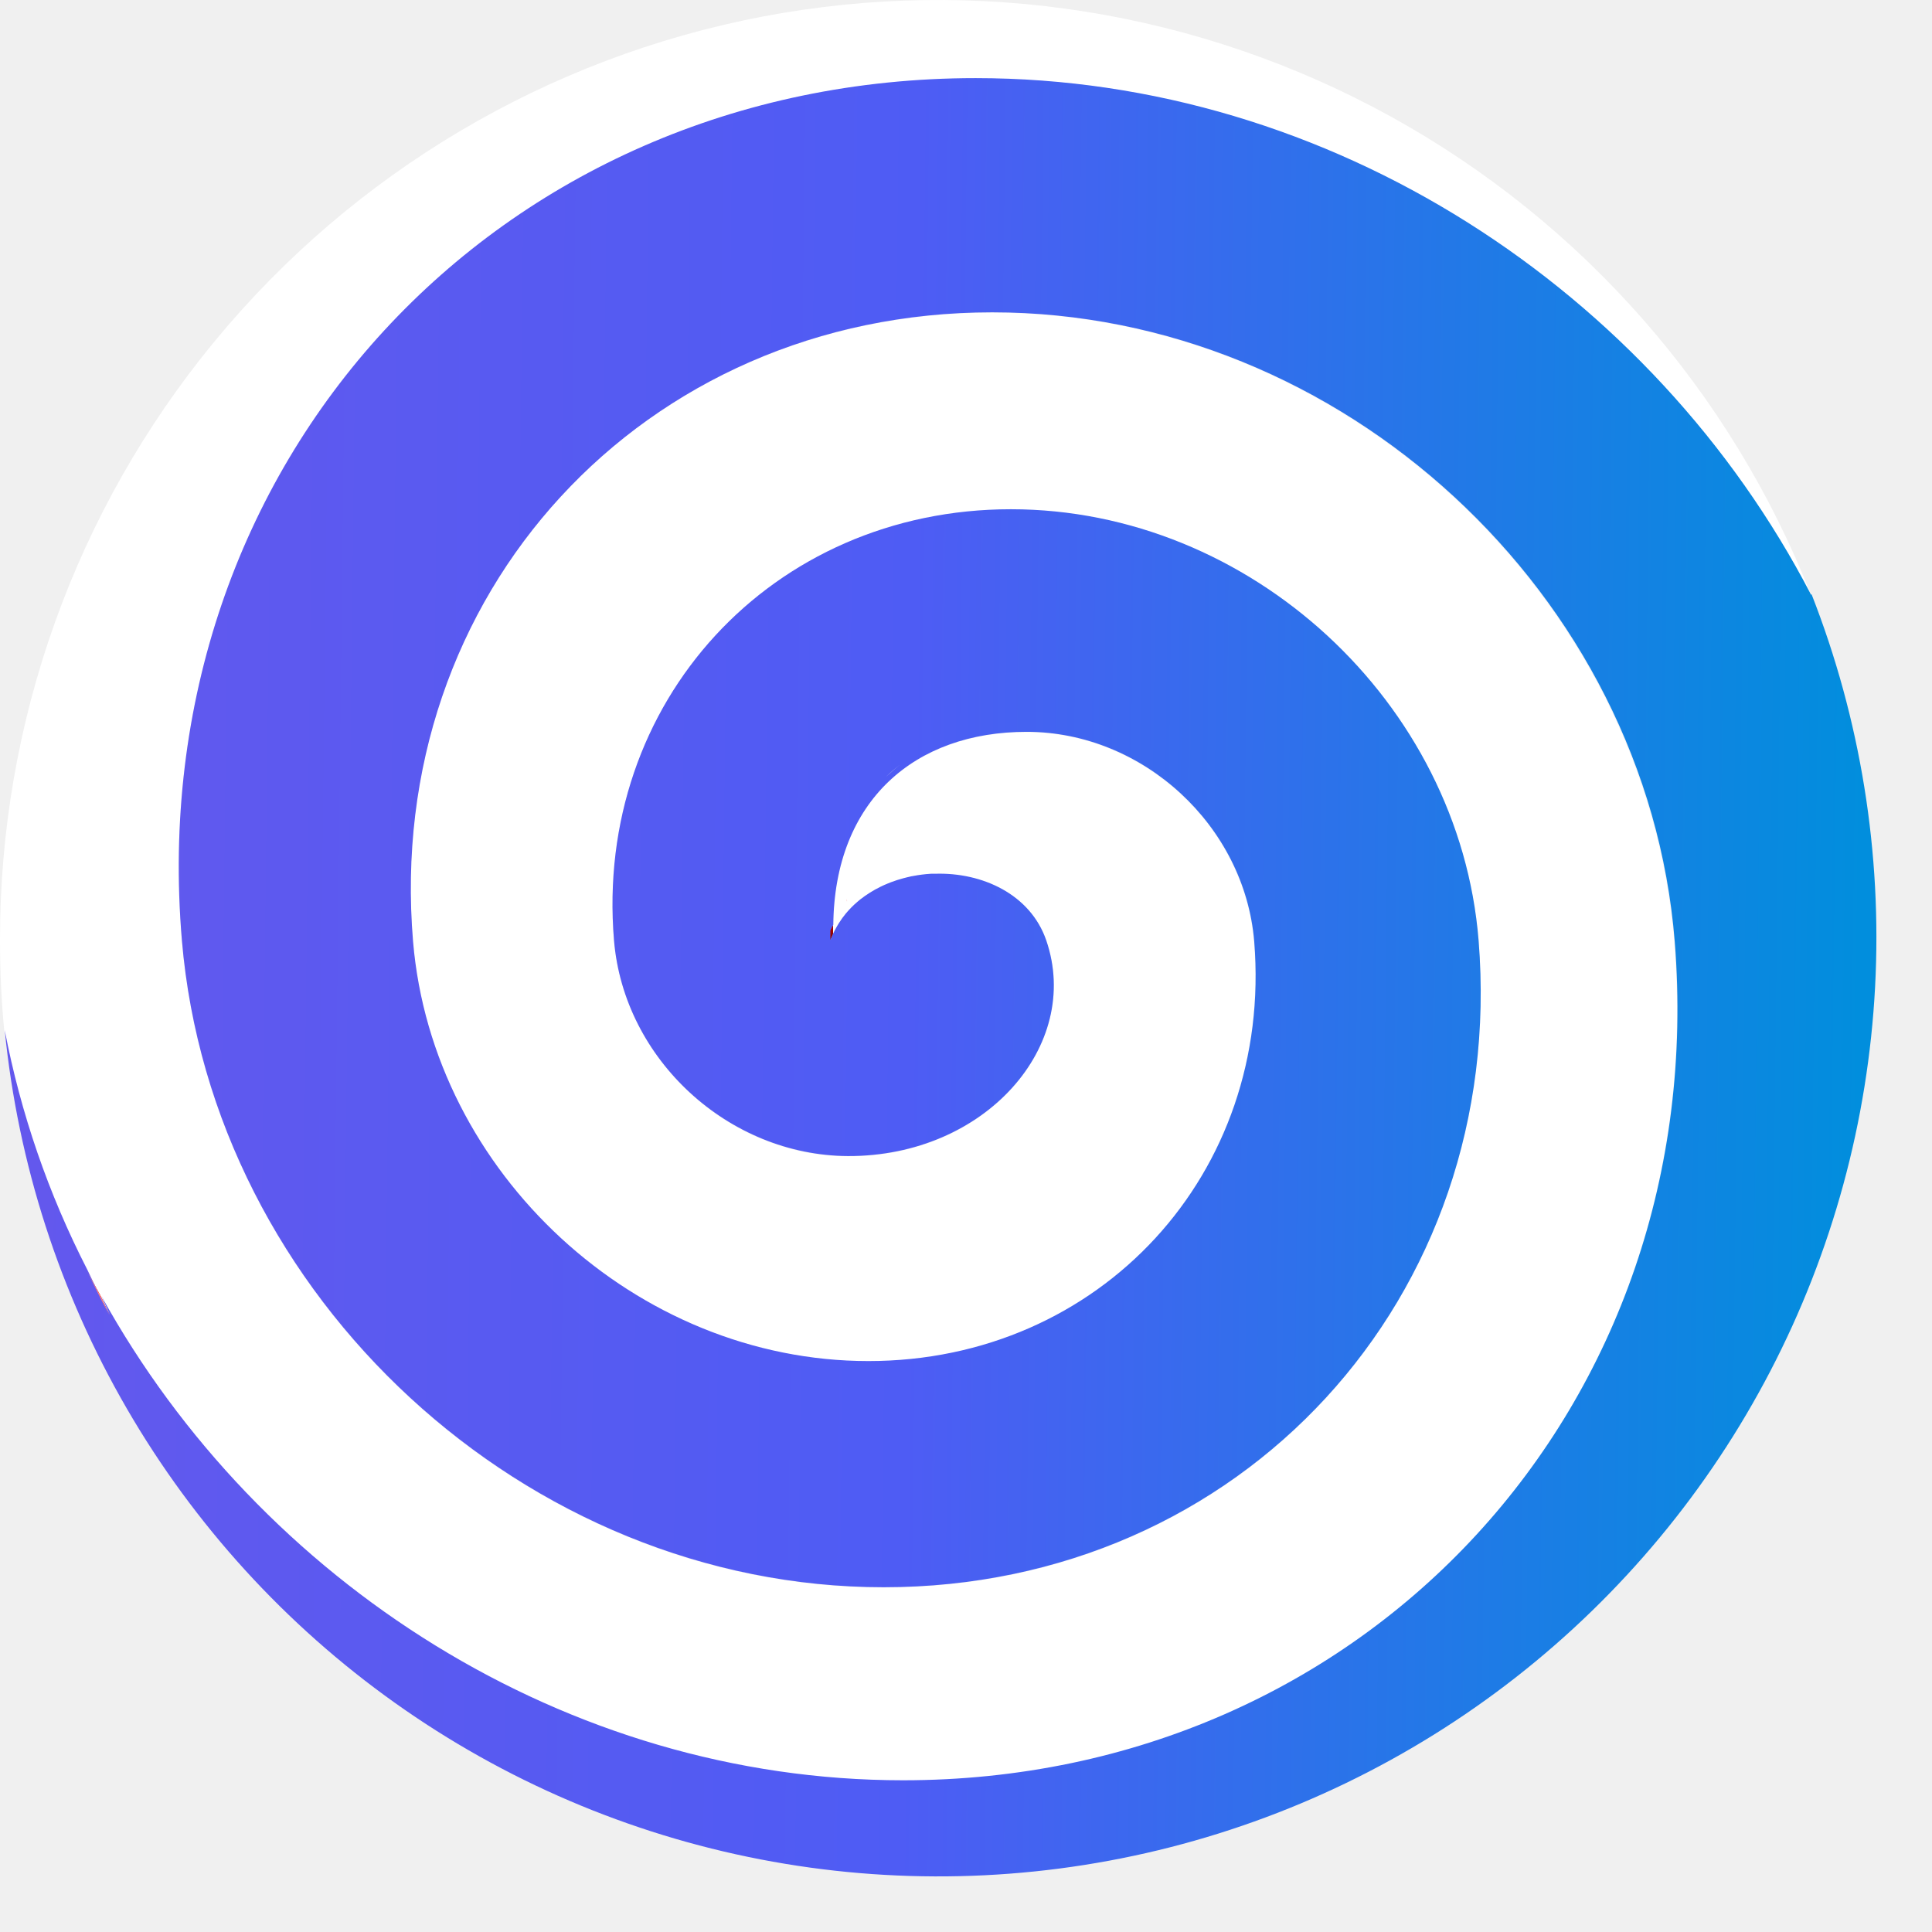
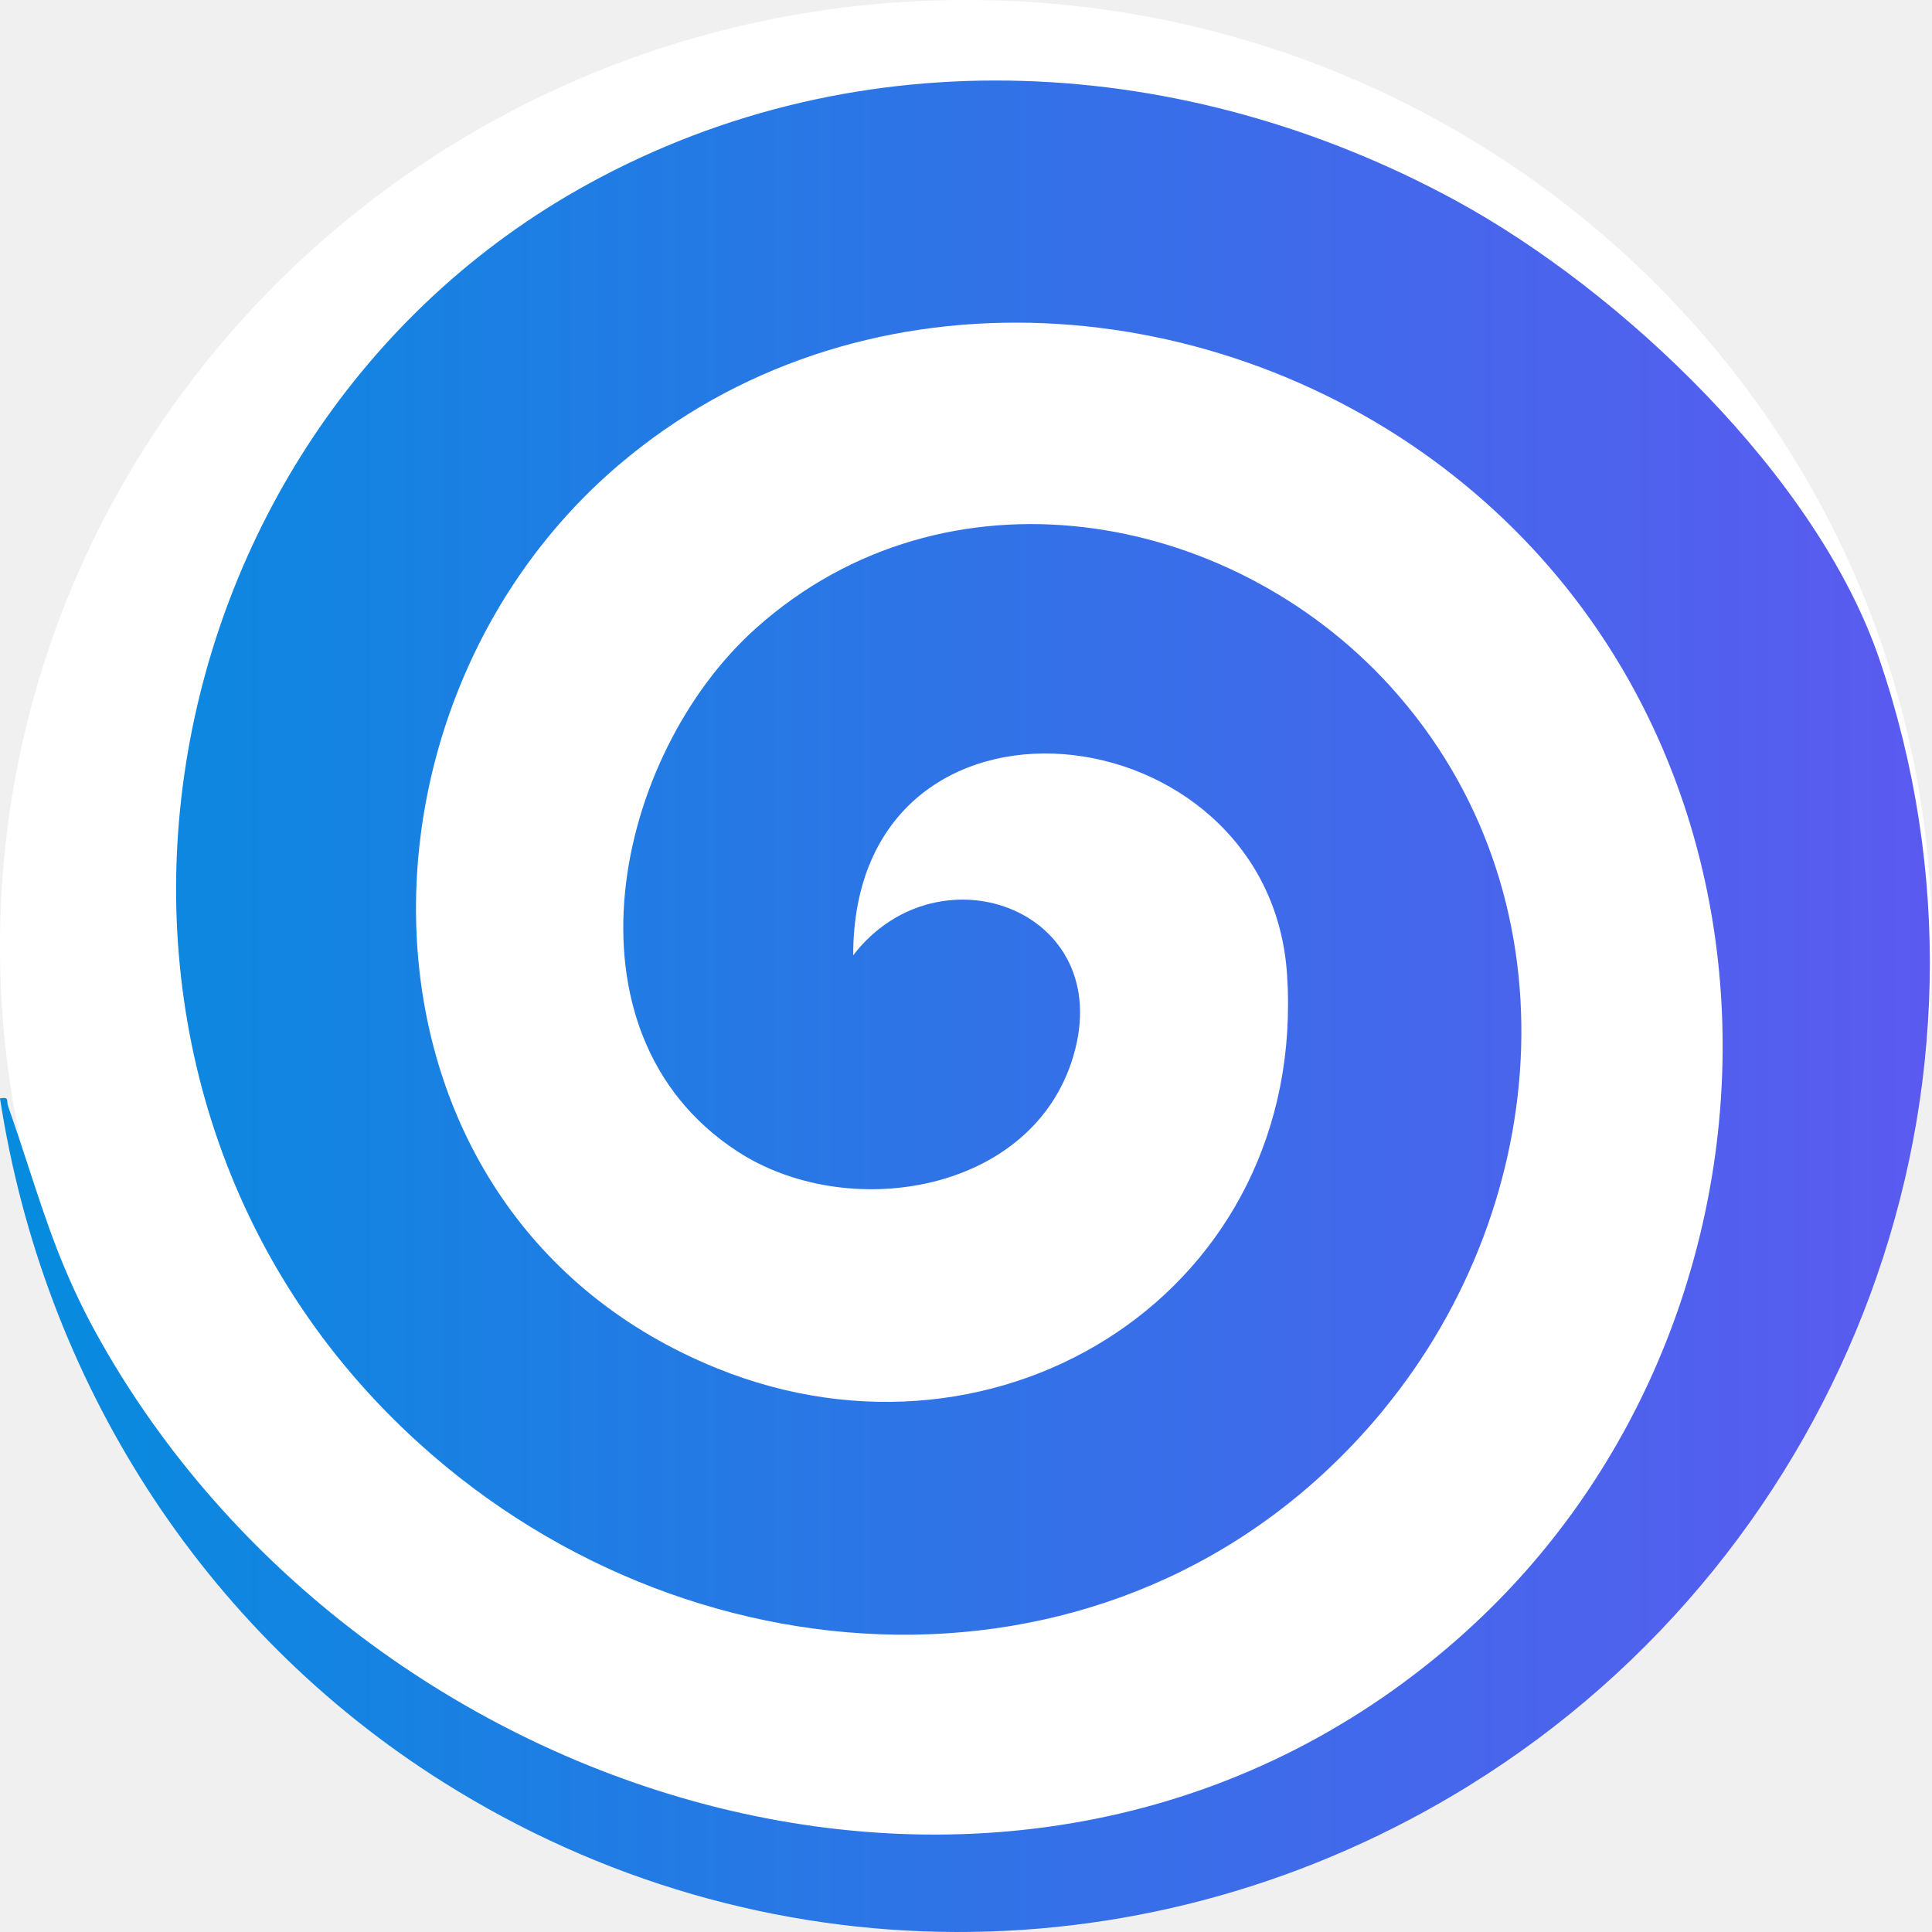
- <svg xmlns="http://www.w3.org/2000/svg" width="556" height="556" viewBox="0 0 556 556" fill="none">
-   <path d="M243.723 259.064C243.723 260.321 243.599 258.013 243.723 259.064V259.064Z" fill="url(#paint0_linear)" />
-   <path d="M29.1 373.231C29.06 373.13 29.012 373.034 28.956 372.942C27.595 370.569 26.317 368.218 25.102 365.783C27.163 370.116 29.223 374.365 31.552 378.574C30.707 376.8 29.945 375.067 29.1 373.231ZM238.88 267.792C238.87 267.977 238.87 268.163 238.88 268.349C238.88 268.617 238.88 268.885 238.88 269.174C238.88 269.463 238.88 270.102 238.88 270.577C239.128 269.958 239.375 269.339 239.664 268.741C239.952 268.142 239.664 267.028 239.664 266.203C239.375 266.718 239.113 267.249 238.88 267.792Z" fill="url(#paint1_linear)" />
-   <path d="M239.724 266.264C239.724 267.089 239.724 267.935 239.724 268.801C239.436 269.399 239.189 270.018 238.941 270.637C238.941 270.163 238.941 269.709 238.941 269.234C238.941 268.76 238.941 268.677 238.941 268.409C238.931 268.224 238.931 268.038 238.941 267.852C239.174 267.309 239.436 266.779 239.724 266.264Z" fill="url(#paint2_linear)" />
-   <path d="M285.499 89.983C185.03 89.983 110.321 171.058 118.812 271.072C124.439 337.747 183.092 391.797 249.845 391.797C316.598 391.797 366.308 337.747 360.887 271.072C358.167 237.734 328.861 210.709 295.392 210.709C263.344 210.709 240.139 230.369 239.747 266.265C239.747 267.09 239.747 267.936 239.747 268.802L240.283 267.73L240.86 266.698C241.025 266.368 241.231 266.079 241.416 265.77C242.04 264.777 242.729 263.826 243.477 262.923L244.24 262.056L245.023 261.231L245.847 260.427C246.383 259.931 246.939 259.436 247.516 258.983C249.347 257.549 251.323 256.312 253.411 255.29L254.462 254.795L255.533 254.341L256.42 253.99C257.574 253.55 258.75 253.171 259.944 252.855C260.316 252.74 260.695 252.643 261.077 252.567L261.799 252.402C262.096 252.318 262.399 252.256 262.705 252.216C264.427 251.882 266.169 251.661 267.92 251.556H269.033C282.696 251.102 296.546 257.477 301.1 270.741C311.405 300.944 283.624 332.92 244.034 332.796C209.719 332.693 179.568 305.008 176.703 270.741C170.974 202.209 222.044 146.653 290.919 146.653C359.795 146.653 419.994 202.209 425.518 270.741C433.761 373.54 357.157 456.884 254.318 456.884C151.478 456.884 61.024 373.54 52.348 270.741C40.704 133.677 143.028 22.585 280.78 22.585C383.022 22.585 475.742 83.732 521.206 171.285C498.167 112.681 455.403 63.972 400.303 33.572C345.204 3.171 281.227 -7.012 219.425 4.781C157.622 16.574 101.875 49.603 61.812 98.163C21.749 146.722 -0.114 207.763 0 270.741C0 279.516 0.413 288.181 1.237 296.735C5.837 320.716 13.831 343.918 24.979 365.639C25.028 365.717 25.07 365.8 25.102 365.886C26.319 368.32 27.596 370.672 28.956 373.045C29.013 373.137 29.061 373.233 29.101 373.333C74.585 455.605 163.06 512.626 259.779 512.626C393.079 512.626 492.498 404.505 481.843 271.257C473.846 171.058 385.928 89.983 285.499 89.983ZM243.786 259.148C243.786 260.323 243.663 258.013 243.786 259.148V259.148Z" fill="white" />
-   <path d="M31.552 378.574C29.285 374.448 27.142 370.115 25.102 365.783C26.317 368.218 27.595 370.569 28.956 372.942C29.012 373.034 29.06 373.13 29.1 373.231C29.945 375.067 30.707 376.8 31.552 378.574Z" fill="url(#paint3_linear)" />
-   <path d="M239.724 266.264C239.724 267.089 239.724 267.935 239.724 268.801C239.436 269.399 239.189 270.018 238.941 270.637C238.941 270.163 238.941 269.709 238.941 269.234C238.941 268.76 238.941 268.677 238.941 268.409C238.931 268.224 238.931 268.038 238.941 267.852C239.174 267.309 239.436 266.779 239.724 266.264Z" fill="url(#paint4_linear)" />
-   <path d="M238.882 267.792C238.872 267.977 238.872 268.163 238.882 268.349C238.872 268.163 238.872 267.977 238.882 267.792V266.533C238.862 267.008 238.882 267.441 238.882 267.792Z" fill="url(#paint5_linear)" />
-   <path d="M258.996 220.074C257.616 221.168 256.276 222.323 254.998 223.54C256.263 222.309 257.598 221.152 258.996 220.074Z" fill="url(#paint6_linear)" />
-   <path d="M521.207 171.182C475.743 83.629 383.125 22.482 280.78 22.482C142.987 22.482 40.704 133.574 52.348 270.638C61.066 373.437 151.52 456.781 254.318 456.781C357.117 456.781 433.803 373.437 425.518 270.638C419.995 202.106 359.734 146.55 290.92 146.55C222.106 146.55 170.975 202.106 176.704 270.638C179.569 304.905 209.679 332.528 244.034 332.693C283.624 332.817 311.447 300.841 301.101 270.638C296.546 257.374 282.697 250.999 269.033 251.453H267.92C266.17 251.558 264.428 251.779 262.706 252.113C262.4 252.153 262.097 252.215 261.799 252.299L261.078 252.464L259.944 252.752C258.751 253.068 257.574 253.447 256.42 253.887L255.534 254.238L254.462 254.692L253.411 255.187C251.323 256.209 249.348 257.446 247.517 258.879C246.961 259.354 246.384 259.828 245.848 260.324L245.023 261.128L244.24 261.953L243.478 262.82C242.729 263.723 242.041 264.674 241.417 265.667L240.86 266.595L240.283 267.627L239.748 268.699C239.459 269.298 239.212 269.916 238.964 270.535C238.964 270.061 238.964 269.607 238.964 269.132C238.964 268.658 238.964 268.575 238.964 268.307C238.954 268.122 238.954 267.936 238.964 267.75V266.492C238.964 266.904 238.964 267.338 238.964 267.75C239.218 267.206 239.499 266.676 239.809 266.162C240.16 230.266 263.366 210.606 295.454 210.606C328.923 210.606 358.23 237.631 360.95 270.969C366.37 337.644 316.64 391.694 249.908 391.694C183.175 391.694 124.501 337.644 118.875 270.969C110.466 170.955 185.092 89.88 285.562 89.88C386.031 89.88 473.971 170.955 481.967 270.969C492.622 404.299 393.203 512.337 259.903 512.337C163.04 512.337 74.709 455.317 29.225 373.045C30.029 374.84 30.832 376.614 31.677 378.388C29.41 374.262 27.267 369.93 25.227 365.597C25.194 365.511 25.152 365.428 25.103 365.35C13.956 343.629 5.961 320.428 1.361 296.446C5.173 334.878 17.169 372.046 36.541 405.445C55.913 438.844 82.212 467.699 113.666 490.066C145.119 512.433 180.996 527.791 218.879 535.107C256.763 542.423 295.773 541.526 333.281 532.477C370.788 523.427 405.923 506.436 436.317 482.647C466.711 458.858 491.659 428.825 509.479 394.571C527.299 360.316 537.577 322.636 539.621 284.07C541.666 245.503 535.429 206.946 521.331 170.996L521.207 171.182ZM254.998 223.541C256.263 222.309 257.598 221.152 258.996 220.075C257.616 221.168 256.276 222.406 254.998 223.541Z" fill="url(#paint7_linear)" />
-   <path d="M31.552 378.574C29.285 374.448 27.142 370.115 25.102 365.783C26.317 368.218 27.595 370.569 28.956 372.942C29.012 373.034 29.06 373.13 29.1 373.231C29.945 375.067 30.707 376.8 31.552 378.574Z" fill="#FF8080" />
-   <path d="M243.723 259.064C243.723 260.321 243.599 258.013 243.723 259.064V259.064Z" fill="#FF8080" />
+ <svg xmlns="http://www.w3.org/2000/svg" width="240" height="240" viewBox="0 0 240 240" fill="none">
+   <g clip-path="url(#clip0_3965_21147)">
+     <ellipse cx="120" cy="117.551" rx="120" ry="117.551" fill="white" />
+     <path d="M180.789 24.89L180.789 24.888C147.283 6.689 106.996 4.195 73.017 22.879C16.372 54.029 3.011 134.933 52.099 179.336C86.81 210.739 141.06 212.614 171.89 175.109L171.89 175.094C193.109 149.271 195.899 110.869 172.782 85.34L172.782 85.335C152.708 63.175 117.47 57.029 93.957 77.997C76.278 93.757 68.913 128.231 91.597 143.026C105.056 151.803 127.476 148.377 133.039 132.115C139.481 113.285 116.748 104.694 105.988 118.667C105.97 82.144 157.708 87.766 159.885 121.089C162.428 160.021 124.554 184.34 89.076 169.98C42.16 150.99 40.898 88.432 76.827 57.789C106.135 32.79 149.668 35.47 179.454 58.219L179.451 58.22C225.85 93.654 224.27 164.598 182.123 202.659L182.123 202.668C128.547 251.043 44.689 225.008 11.947 165.629C7.898 158.292 5.83 151.965 3.55 144.993C2.757 142.569 1.939 140.067 1.004 137.417C0.929 137.207 0.919 137.017 0.91 136.861C0.888 136.481 0.878 136.29 0 136.444C5.393 171.42 25.044 202.455 54.981 221.334C94.336 246.151 143.206 246.146 182.57 221.77L182.574 221.774L182.574 221.764C229.403 192.754 251.517 134.738 233.456 81.868C225.707 59.186 201.483 36.135 180.789 24.89Z" fill="url(#paint0_linear_3965_21147)" />
+   </g>
  <defs>
-     <linearGradient id="paint0_linear" x1="243.476" y1="258.879" x2="243.888" y2="259.373" gradientUnits="userSpaceOnUse">
-       <stop stop-color="#C90202" />
-       <stop offset="0.37" stop-color="#C90202" />
-       <stop offset="1" stop-color="#820202" />
+     <linearGradient id="paint0_linear_3965_21147" x1="239.733" y1="125" x2="0" y2="125" gradientUnits="userSpaceOnUse">
+       <stop stop-color="#5B5AF0" />
+       <stop offset="1" stop-color="#058CDE" />
    </linearGradient>
-     <linearGradient id="paint1_linear" x1="354743" y1="56199.8" x2="356623" y2="60524.5" gradientUnits="userSpaceOnUse">
-       <stop stop-color="#C90202" />
-       <stop offset="0.37" stop-color="#C90202" />
-       <stop offset="1" stop-color="#820202" />
-     </linearGradient>
-     <linearGradient id="paint2_linear" x1="238.282" y1="267.171" x2="240.366" y2="269.686" gradientUnits="userSpaceOnUse">
-       <stop stop-color="#B50202" />
-       <stop offset="0.98" stop-color="#780202" />
-     </linearGradient>
-     <linearGradient id="paint3_linear" x1="10415.3" y1="7203.61" x2="10472.4" y2="7238.27" gradientUnits="userSpaceOnUse">
-       <stop stop-color="#B50202" />
-       <stop offset="0.98" stop-color="#780202" />
-     </linearGradient>
-     <linearGradient id="paint4_linear" x1="238.282" y1="267.171" x2="240.366" y2="269.686" gradientUnits="userSpaceOnUse">
-       <stop stop-color="#B50202" />
-       <stop offset="0.98" stop-color="#780202" />
-     </linearGradient>
-     <linearGradient id="paint5_linear" x1="238.367" y1="266.946" x2="239.461" y2="268.141" gradientUnits="userSpaceOnUse">
-       <stop stop-color="#F4EDEF" />
-       <stop offset="0.25" stop-color="#F1EAEC" />
-       <stop offset="0.47" stop-color="#E6E1E3" />
-       <stop offset="0.67" stop-color="#D4D1D3" />
-       <stop offset="0.87" stop-color="#BCBBBE" />
-       <stop offset="1" stop-color="#A6A8AB" />
-     </linearGradient>
-     <linearGradient id="paint6_linear" x1="7148.66" y1="1830.52" x2="7148.87" y2="1830.79" gradientUnits="userSpaceOnUse">
-       <stop stop-color="#F4EDEF" />
-       <stop offset="0.25" stop-color="#F1EAEC" />
-       <stop offset="0.47" stop-color="#E6E1E3" />
-       <stop offset="0.67" stop-color="#D4D1D3" />
-       <stop offset="0.87" stop-color="#BCBBBE" />
-       <stop offset="1" stop-color="#A6A8AB" />
-     </linearGradient>
-     <linearGradient id="paint7_linear" x1="1.361" y1="22.482" x2="538.821" y2="28.775" gradientUnits="userSpaceOnUse">
-       <stop stop-color="#6458ED" />
-       <stop offset="0.49" stop-color="#4E5CF4" />
-       <stop offset="1" stop-color="#018EDD" />
-     </linearGradient>
+     <clipPath id="clip0_3965_21147">
+       <rect width="240" height="240" fill="white" />
+     </clipPath>
  </defs>
</svg>
